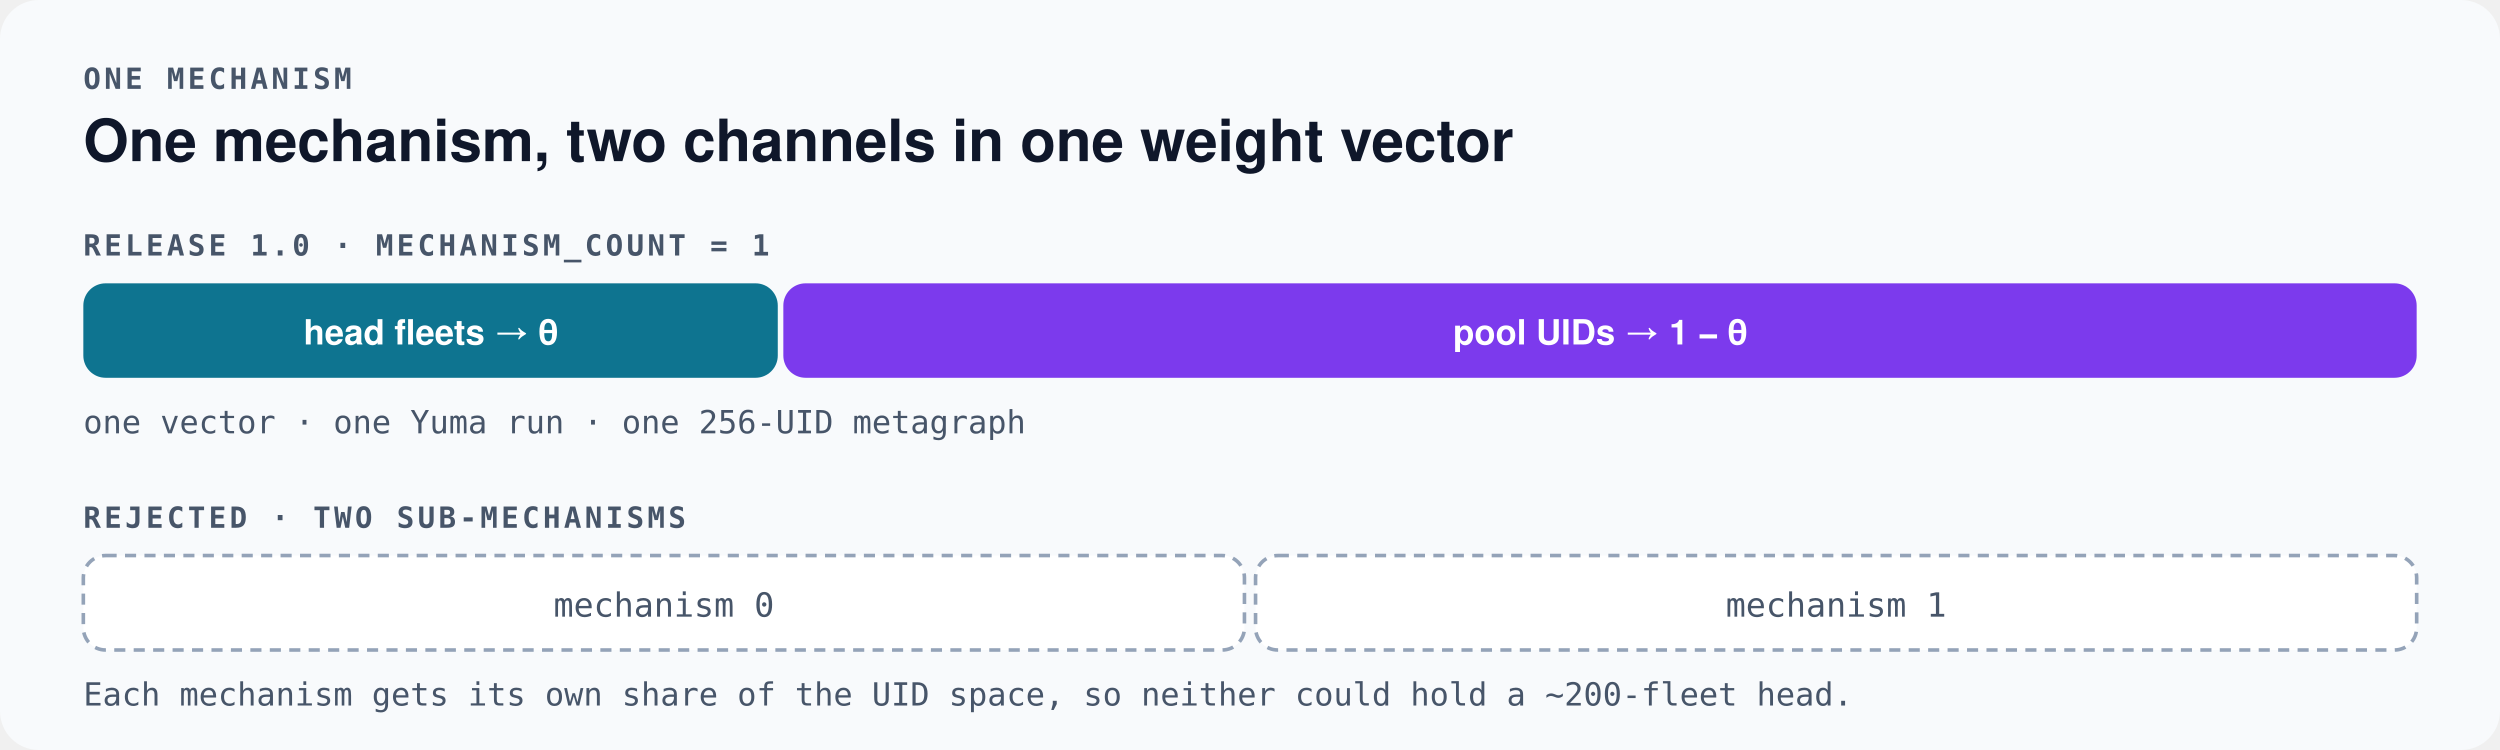
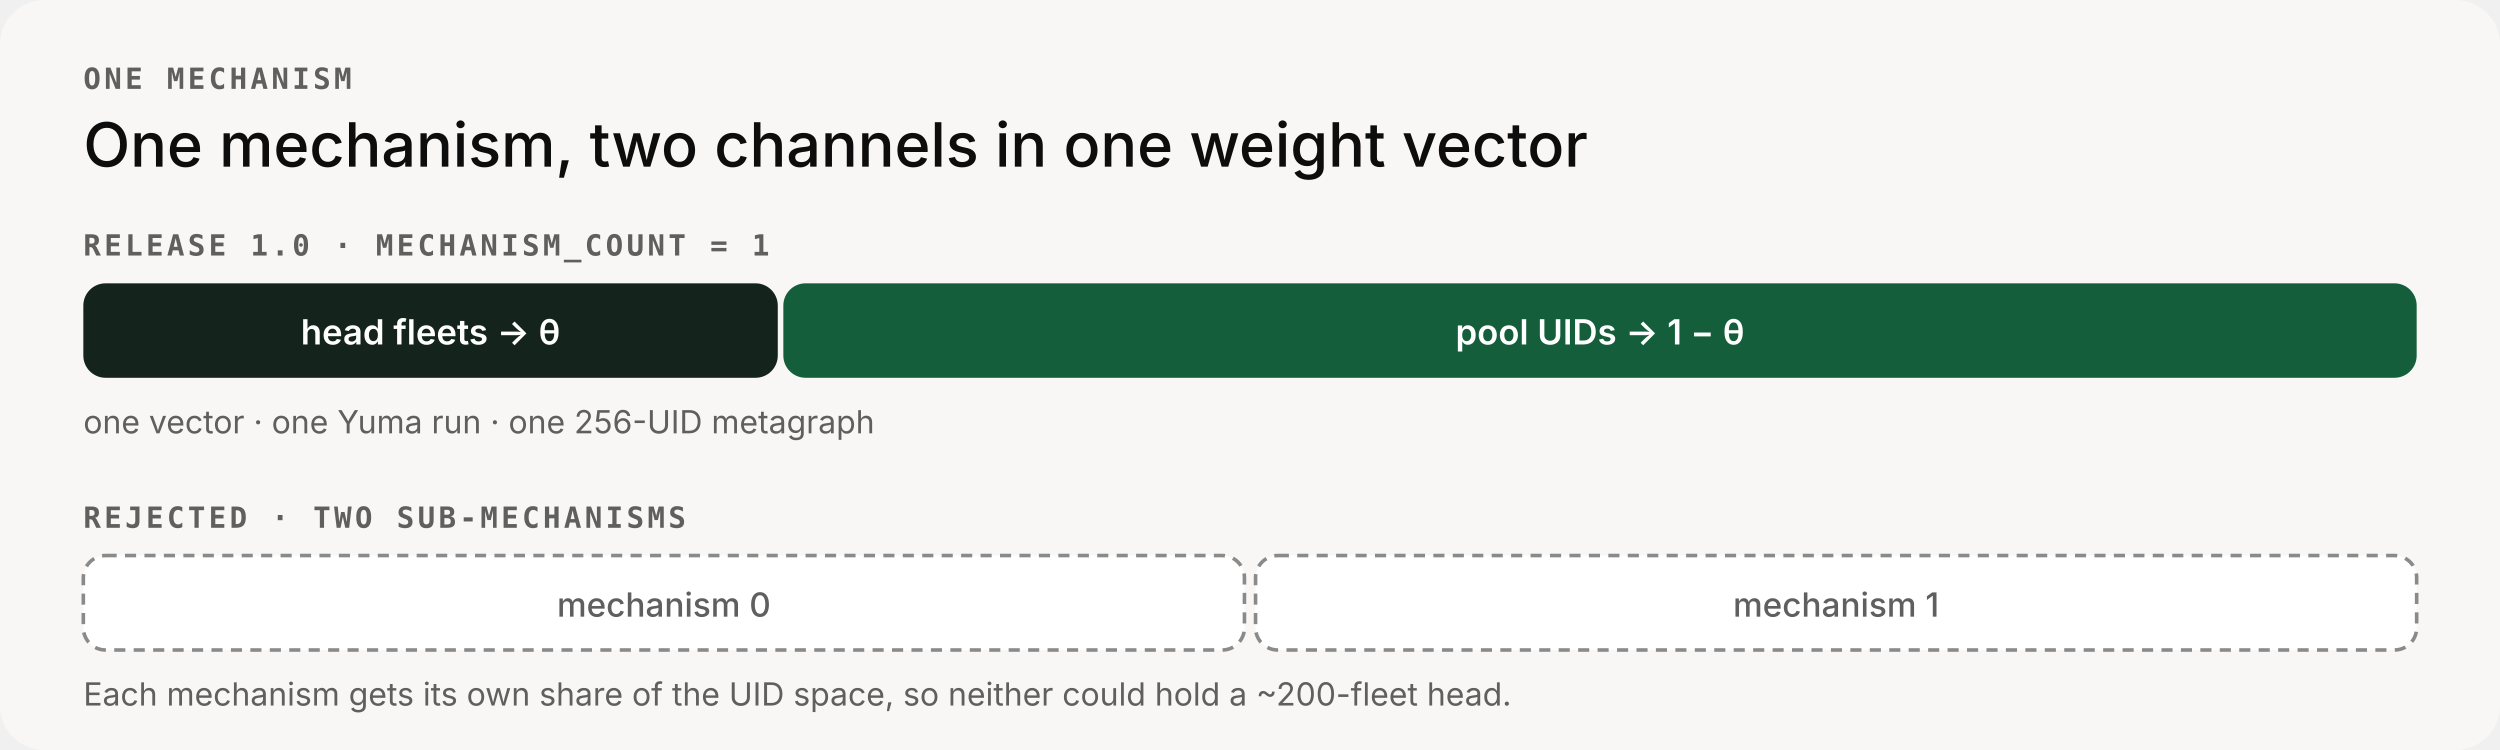
<svg xmlns="http://www.w3.org/2000/svg" viewBox="0 0 900 270" width="900" height="270" role="img" aria-label="Release 1.0 uses one mechanism: head and pool weights share one native weight vector, normalized to theta and one minus theta, so about 200 head UIDs fit in 256. A second mechanism would split the UID space.">
  <defs />
-   <rect width="900" height="270" rx="14" fill="#f8fafc" />
-   <text x="30" y="32" font-family="SFMono-Regular,Menlo,Consolas,monospace" font-size="10.5" font-weight="600" letter-spacing="1.2" fill="#475569" text-anchor="start">ONE MECHANISM</text>
-   <text x="30" y="58" font-family="'Helvetica Neue',Helvetica,Arial,sans-serif" font-size="21" font-weight="600" fill="#0f172a" text-anchor="start">One mechanism, two channels in one weight vector</text>
-   <text x="30" y="92" font-family="SFMono-Regular,Menlo,Consolas,monospace" font-size="10.5" font-weight="600" letter-spacing="1.2" fill="#475569" text-anchor="start">RELEASE 1.0 · MECHANISM_COUNT = 1</text>
-   <rect x="30" y="102" width="250.0" height="34" rx="8" fill="#0e7490" stroke="none" stroke-width="0" />
-   <text x="155" y="124" font-family="'Helvetica Neue',Helvetica,Arial,sans-serif" font-size="12.5" font-weight="600" fill="#ffffff" text-anchor="middle">head fleets → θ</text>
-   <rect x="282" y="102" width="588.0" height="34" rx="8" fill="#7c3aed" stroke="none" stroke-width="0" />
-   <text x="576" y="124" font-family="'Helvetica Neue',Helvetica,Arial,sans-serif" font-size="12.5" font-weight="600" fill="#ffffff" text-anchor="middle">pool UIDs → 1 − θ</text>
-   <text x="30" y="156" font-family="SFMono-Regular,Menlo,Consolas,monospace" font-size="11.5" font-weight="400" fill="#475569" text-anchor="start">one vector · one Yuma run · one 256-UID metagraph</text>
-   <text x="30" y="190" font-family="SFMono-Regular,Menlo,Consolas,monospace" font-size="10.5" font-weight="600" letter-spacing="1.2" fill="#475569" text-anchor="start">REJECTED · TWO SUB-MECHANISMS</text>
-   <rect x="30" y="200" width="418" height="34" rx="8" fill="#ffffff" stroke="#94a3b8" stroke-width="1.3" stroke-dasharray="4 3" />
-   <text x="239" y="222" font-family="SFMono-Regular,Menlo,Consolas,monospace" font-size="12" font-weight="500" fill="#475569" text-anchor="middle">mechanism 0</text>
-   <rect x="452" y="200" width="418" height="34" rx="8" fill="#ffffff" stroke="#94a3b8" stroke-width="1.3" stroke-dasharray="4 3" />
-   <text x="661" y="222" font-family="SFMono-Regular,Menlo,Consolas,monospace" font-size="12" font-weight="500" fill="#475569" text-anchor="middle">mechanism 1</text>
-   <text x="30" y="254" font-family="SFMono-Regular,Menlo,Consolas,monospace" font-size="11.5" font-weight="400" fill="#475569" text-anchor="start">Each mechanism gets its own share of the UID space, so neither could hold a ~200-fleet head.</text>
+   <rect width="900" height="270" rx="16" fill="#F8F7F5" />
+   <text x="30" y="32" font-family="'JetBrains Mono',SFMono-Regular,Menlo,Consolas,monospace" font-size="10.5" font-weight="600" letter-spacing="1.2" fill="#5F5F5F" text-anchor="start">ONE MECHANISM</text>
+   <text x="30" y="60" font-family="Inter,-apple-system,'Segoe UI',Helvetica,Arial,sans-serif" font-size="22" font-weight="500" fill="#0D0D0D" text-anchor="start">One mechanism, two channels in one weight vector</text>
+   <text x="30" y="92" font-family="'JetBrains Mono',SFMono-Regular,Menlo,Consolas,monospace" font-size="10.5" font-weight="600" letter-spacing="1.2" fill="#5F5F5F" text-anchor="start">RELEASE 1.0 · MECHANISM_COUNT = 1</text>
+   <rect x="30" y="102" width="250.0" height="34" rx="8" fill="#14231B" stroke="none" stroke-width="0" />
+   <text x="155" y="124" font-family="Inter,-apple-system,'Segoe UI',Helvetica,Arial,sans-serif" font-size="12.5" font-weight="600" fill="#FFFFFF" text-anchor="middle">head fleets → θ</text>
+   <rect x="282" y="102" width="588.0" height="34" rx="8" fill="#155E3B" stroke="none" stroke-width="0" />
+   <text x="576" y="124" font-family="Inter,-apple-system,'Segoe UI',Helvetica,Arial,sans-serif" font-size="12.5" font-weight="600" fill="#FFFFFF" text-anchor="middle">pool UIDs → 1 − θ</text>
+   <text x="30" y="156" font-family="Inter,-apple-system,'Segoe UI',Helvetica,Arial,sans-serif" font-size="11.5" font-weight="400" fill="#5F5F5F" text-anchor="start">one vector · one Yuma run · one 256-UID metagraph</text>
+   <text x="30" y="190" font-family="'JetBrains Mono',SFMono-Regular,Menlo,Consolas,monospace" font-size="10.5" font-weight="600" letter-spacing="1.2" fill="#5F5F5F" text-anchor="start">REJECTED · TWO SUB-MECHANISMS</text>
+   <rect x="30" y="200" width="418" height="34" rx="8" fill="#FFFFFF" stroke="#8A8A8A" stroke-width="1.3" stroke-dasharray="4 3" />
+   <text x="239" y="222" font-family="Inter,-apple-system,'Segoe UI',Helvetica,Arial,sans-serif" font-size="12" font-weight="500" fill="#5F5F5F" text-anchor="middle">mechanism 0</text>
+   <rect x="452" y="200" width="418" height="34" rx="8" fill="#FFFFFF" stroke="#8A8A8A" stroke-width="1.3" stroke-dasharray="4 3" />
+   <text x="661" y="222" font-family="Inter,-apple-system,'Segoe UI',Helvetica,Arial,sans-serif" font-size="12" font-weight="500" fill="#5F5F5F" text-anchor="middle">mechanism 1</text>
+   <text x="30" y="254" font-family="Inter,-apple-system,'Segoe UI',Helvetica,Arial,sans-serif" font-size="11.5" font-weight="400" fill="#5F5F5F" text-anchor="start">Each mechanism gets its own share of the UID space, so neither could hold a ~200-fleet head.</text>
</svg>
